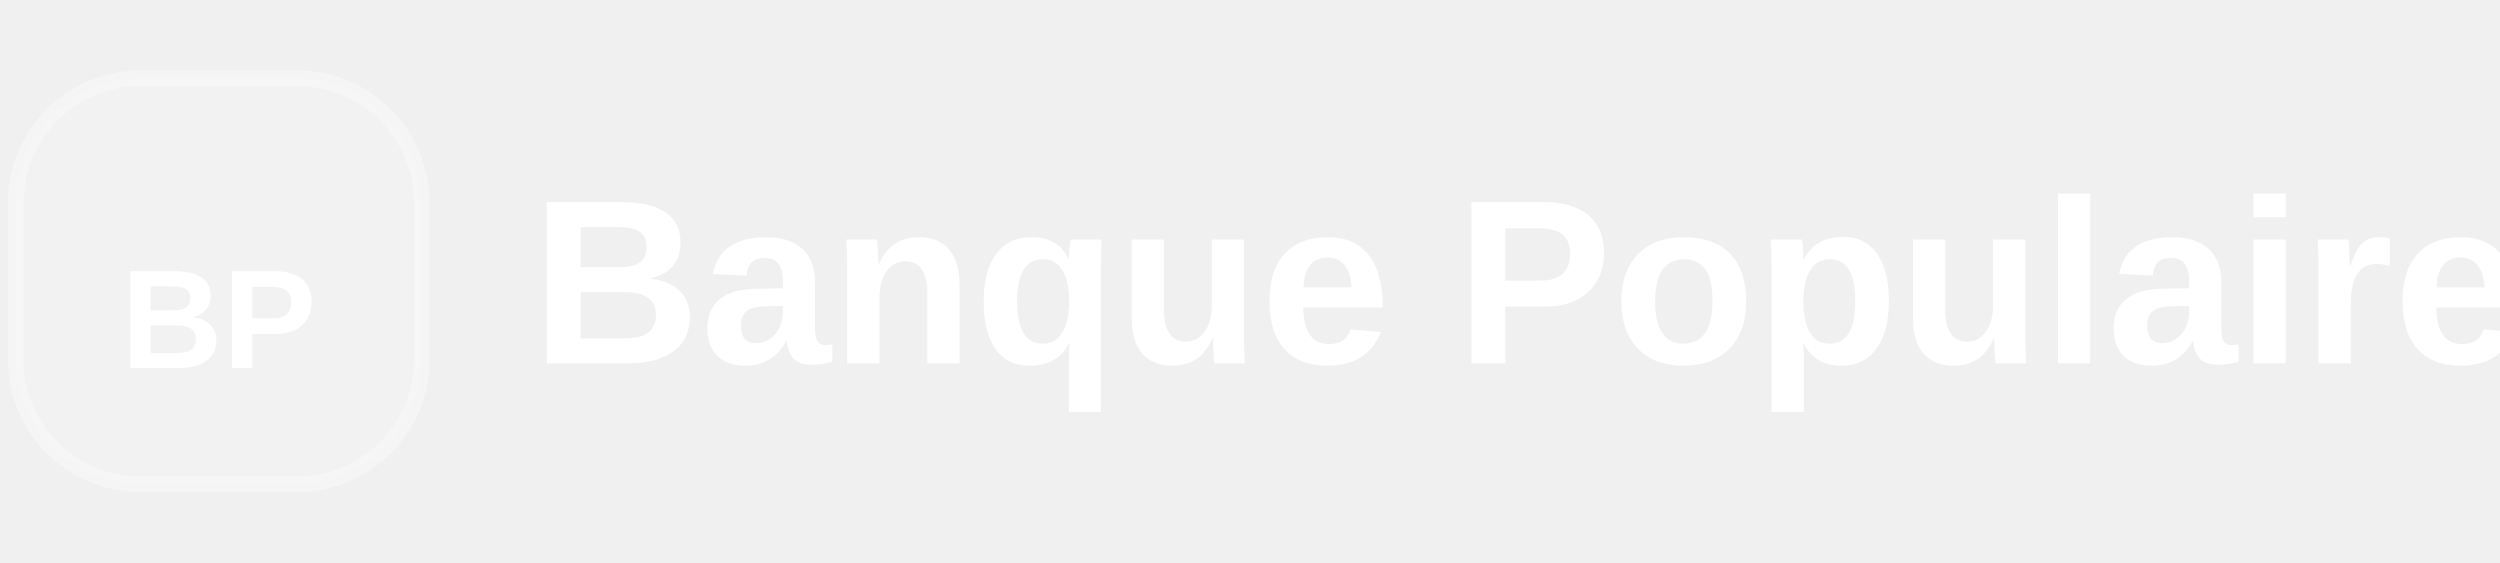
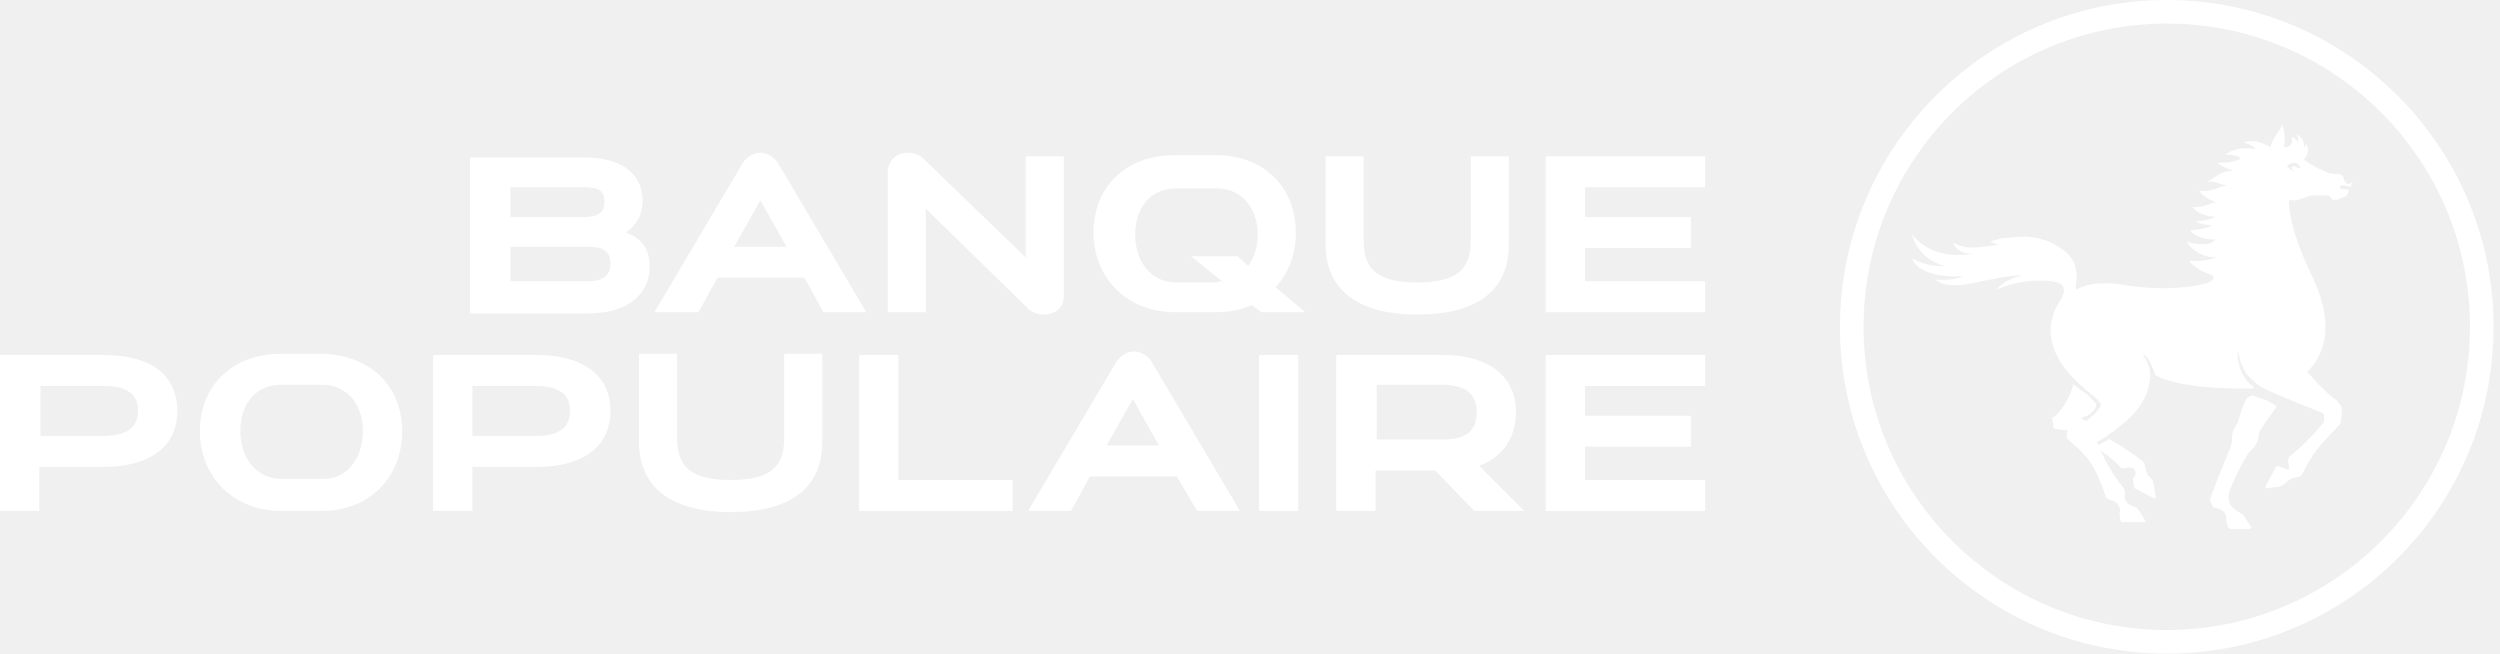
- <svg xmlns="http://www.w3.org/2000/svg" width="320" height="72" viewBox="0 0 320 72" fill="none">
-   <rect x="2" y="10" width="52" height="52" rx="16" fill="white" fill-opacity="0.16" stroke="white" stroke-opacity="0.32" stroke-width="2" />
-   <text x="28" y="42" text-anchor="middle" dominant-baseline="middle" fill="white" font-family="Poppins, Arial, sans-serif" font-size="18" font-weight="700" letter-spacing="0">BP</text>
-   <text x="68" y="38" dominant-baseline="middle" fill="white" font-family="Poppins, Arial, sans-serif" font-size="30" font-weight="700" letter-spacing="0">Banque Populaire</text>
+ <svg xmlns="http://www.w3.org/2000/svg" width="153" height="40" viewBox="0 0 153 40" fill="none">
+   <path d="M39.762 16.338C39.762 18.013 38.379 19.178 36.048 19.178H28.766V9.638H35.83C38.014 9.638 39.325 10.658 39.325 12.26C39.325 13.134 38.961 13.789 38.306 14.226C39.325 14.591 39.762 15.319 39.762 16.338ZM31.242 13.28H35.757C36.631 13.28 36.995 12.988 36.995 12.333C36.995 11.678 36.631 11.459 35.757 11.459H31.242V13.28ZM37.359 16.12C37.359 15.392 36.922 15.1 35.975 15.1H31.242V17.212H35.975C36.922 17.212 37.359 16.848 37.359 16.12Z" fill="white" />
+   <path d="M49.229 16.994H43.913L42.747 19.106H40.053L45.442 10.002C45.66 9.638 46.097 9.347 46.534 9.347C46.971 9.347 47.408 9.638 47.627 10.002L53.016 19.106H50.394L49.229 16.994ZM48.136 15.1L46.534 12.26L44.932 15.1H48.136Z" fill="white" />
+   <path d="M62.776 9.566H65.106V18.086C65.106 18.814 64.596 19.251 63.868 19.251C63.504 19.251 63.14 19.106 62.922 18.887L56.658 12.77V19.106H54.328V10.585C54.328 9.857 54.838 9.347 55.566 9.347C55.93 9.347 56.294 9.493 56.513 9.711L62.776 15.756V9.566Z" fill="white" />
+   <path d="M77.192 19.106L76.609 18.669C75.954 18.96 75.226 19.106 74.425 19.106H71.876C69.036 19.106 66.924 17.067 66.924 14.226C66.924 11.459 68.89 9.493 71.876 9.493H74.425C77.338 9.493 79.304 11.459 79.304 14.226C79.304 15.537 78.867 16.702 78.066 17.576L79.887 19.106H77.192ZM74.789 17.212L72.895 15.683H75.736L76.391 16.265C76.755 15.756 76.974 15.1 76.974 14.372C76.974 12.697 75.954 11.532 74.498 11.532H71.949C70.492 11.532 69.473 12.624 69.473 14.372C69.473 16.047 70.492 17.285 71.949 17.285H74.498C74.57 17.212 74.716 17.212 74.789 17.212Z" fill="white" />
+   <path d="M92.342 9.566V14.955C92.342 17.795 90.376 19.251 86.734 19.251C83.093 19.251 81.127 17.722 81.127 14.955V9.566H83.457V14.736C83.457 16.557 84.404 17.285 86.734 17.285C89.065 17.285 90.012 16.557 90.012 14.736V9.566H92.342Z" fill="white" />
+   <path d="M97.001 13.28H103.482V15.173H97.001V17.212H104.356V19.106H94.598V9.566H104.356V11.459H97.001V13.28Z" fill="white" />
+   <path d="M10.851 25.15C10.851 27.335 9.176 28.573 6.336 28.573H2.403V31.267H0V21.727H6.336C9.249 21.727 10.851 22.965 10.851 25.15ZM8.448 25.15C8.448 24.131 7.792 23.621 6.336 23.621H2.476V26.679H6.336C7.719 26.679 8.448 26.17 8.448 25.15Z" fill="white" />
+   <path d="M24.615 26.388C24.615 29.228 22.576 31.267 19.735 31.267H17.186C14.346 31.267 12.234 29.228 12.234 26.388C12.234 23.621 14.201 21.654 17.186 21.654H19.735C22.648 21.727 24.615 23.621 24.615 26.388ZM22.211 26.388C22.211 24.713 21.192 23.548 19.735 23.548H17.186C15.73 23.548 14.71 24.64 14.71 26.388C14.71 28.063 15.73 29.301 17.186 29.301H19.735C21.192 29.374 22.211 28.063 22.211 26.388Z" fill="white" />
+   <path d="M37.359 25.15C37.359 27.335 35.684 28.573 32.844 28.573H28.911V31.267H26.508V21.727H32.844C35.684 21.727 37.359 22.965 37.359 25.15ZM34.883 25.15C34.883 24.131 34.227 23.621 32.771 23.621H28.911V26.679H32.771C34.227 26.679 34.883 26.17 34.883 25.15Z" fill="white" />
+   <path d="M50.322 21.654V27.044C50.322 29.884 48.356 31.34 44.715 31.34C41.074 31.34 39.107 29.811 39.107 27.044V21.654H41.438V26.825C41.438 28.646 42.385 29.374 44.715 29.374C47.045 29.374 47.992 28.646 47.992 26.825V21.654H50.322Z" fill="white" />
+   <path d="M61.972 29.374V31.267H52.578V21.727H54.981V29.374H61.972Z" fill="white" />
+   <path d="M72.023 29.155H66.707L65.542 31.267H62.92L68.309 22.164C68.527 21.8 68.964 21.509 69.401 21.509C69.838 21.509 70.275 21.8 70.494 22.164L75.883 31.267H73.261L72.023 29.155ZM70.931 27.262L69.329 24.422L67.726 27.262H70.931Z" fill="white" />
+   <path d="M79.452 21.727H77.049V31.267H79.452V21.727Z" fill="white" />
+   <path d="M90.52 28.5L93.288 31.267H90.229L87.826 28.791H84.184V31.267H81.781V21.727H88.335C91.103 21.727 92.778 23.038 92.778 25.223C92.778 26.752 91.977 27.99 90.52 28.5ZM88.263 26.898C89.719 26.898 90.375 26.388 90.375 25.223C90.375 24.131 89.719 23.548 88.263 23.548H84.257V26.898H88.263Z" fill="white" />
+   <path d="M97.001 25.441H103.482V27.335H97.001V29.374H104.356V31.267H94.598V21.727H104.356V23.621H97.001V25.441Z" fill="white" />
+   <path d="M132.605 40C121.609 40 112.605 31.065 112.605 20C112.605 9.003 121.54 0 132.605 0C143.602 0 152.605 8.935 152.605 20C152.605 31.065 143.671 40 132.605 40ZM132.605 1.443C122.365 1.443 114.049 9.759 114.049 20C114.049 30.241 122.365 38.557 132.605 38.557C142.846 38.557 151.162 30.241 151.162 20C151.162 9.759 142.846 1.443 132.605 1.443Z" fill="white" />
+   <path d="M131.712 29.347C131.643 29.278 131.437 29.141 131.368 28.866C131.299 28.729 131.299 28.385 131.162 28.247C130.543 27.766 129.925 27.354 129.1 26.873C128.825 27.01 128.482 27.216 128.207 27.354C128.688 27.629 129.238 28.041 129.787 28.591C129.856 28.66 129.925 28.66 130.062 28.66C130.2 28.591 130.406 28.591 130.543 28.66C130.75 28.797 130.75 29.072 130.543 29.278V29.347C130.543 29.553 130.612 29.691 130.612 29.828C130.612 29.828 130.612 29.897 130.681 29.897L131.849 30.515C131.918 30.515 131.987 30.515 131.918 30.447C131.849 29.691 131.781 29.485 131.712 29.347C131.781 29.347 131.781 29.347 131.712 29.347ZM137.829 24.192C137.691 24.261 137.485 24.33 137.416 24.536C137.21 25.017 137.073 25.43 136.935 25.911C136.66 26.254 136.592 26.529 136.592 27.01C136.592 27.354 136.179 28.041 135.286 30.447C135.286 30.515 135.217 30.584 135.286 30.653C135.286 30.722 135.354 30.859 135.423 30.997L135.492 31.065C135.561 31.065 135.698 31.065 135.698 31.134C135.836 31.134 136.179 31.271 136.248 31.615C136.248 31.684 136.248 31.821 136.248 31.821C136.248 31.89 136.317 32.096 136.385 32.302L136.454 32.371H137.691C137.76 32.371 137.829 32.302 137.76 32.234C137.485 31.821 137.416 31.753 137.279 31.478C136.798 31.271 136.66 31.065 136.523 30.928C136.385 30.722 136.385 30.515 136.385 30.378C136.454 29.691 137.485 27.835 137.691 27.629C138.035 27.354 138.104 27.148 138.172 26.942C138.241 26.735 138.241 26.598 138.241 26.529C138.31 26.254 138.997 25.361 139.341 24.88C138.722 24.399 138.31 24.399 137.829 24.192ZM143.602 11.203C143.464 11.065 143.464 11.065 143.464 10.997C143.396 10.79 143.396 10.722 143.327 10.722C143.258 10.722 143.189 10.653 143.121 10.653C142.915 10.653 142.708 10.653 142.502 10.584C141.471 10.172 140.99 9.759 140.99 9.759C141.128 9.622 141.403 9.278 141.128 8.797C141.128 8.935 141.059 9.003 140.99 9.003C141.059 8.591 140.784 8.316 140.509 8.247C140.715 8.385 140.647 8.66 140.647 8.729C140.578 8.591 140.44 8.385 140.234 8.385C140.372 8.729 140.165 9.072 139.753 9.003C139.89 8.591 139.822 8.11 139.684 7.629C139.478 8.11 139.203 8.247 138.928 9.003C138.722 8.866 137.966 8.454 137.348 8.729C137.554 8.797 137.966 8.935 138.035 9.141C137.416 9.003 136.66 9.072 136.179 9.485C136.523 9.416 137.004 9.553 137.141 9.691C136.866 9.897 136.317 9.966 135.698 9.966C135.836 10.103 136.385 10.378 136.729 10.447C135.836 10.447 135.629 10.859 135.08 11.134C135.698 11.065 135.904 11.34 136.317 11.34C135.629 11.478 135.354 11.753 134.598 11.684C134.736 11.959 135.354 12.302 135.629 12.371C135.217 12.44 134.667 12.784 134.186 12.646C134.392 13.058 135.148 13.265 135.561 13.265C135.492 13.402 134.736 13.54 134.392 13.54C134.53 13.746 135.217 13.746 135.354 13.814C135.217 13.952 134.323 14.089 134.049 14.089C134.255 14.502 135.148 14.708 135.561 14.639C135.423 15.052 134.323 14.983 133.842 14.777C134.049 15.258 134.873 15.808 135.629 15.739C135.286 15.945 134.392 16.014 133.98 15.945C134.117 16.22 134.736 16.632 135.217 16.77C135.629 16.907 135.492 17.182 135.08 17.32C133.636 17.732 131.437 17.732 129.719 17.388C129.238 17.32 128.55 17.32 128.069 17.388C127.726 17.457 127.451 17.526 127.176 17.663C127.038 17.732 127.038 17.663 127.038 17.457C127.107 17.113 127.107 16.77 127.038 16.426C126.901 15.67 126.214 15.189 125.526 14.845C124.908 14.57 124.152 14.433 123.464 14.502C123.189 14.502 122.915 14.57 122.64 14.57C122.502 14.57 122.021 14.708 121.815 14.777C121.952 14.845 122.021 14.914 122.365 14.983C121.403 15.052 120.44 15.395 119.547 14.845C119.684 15.395 120.303 15.533 120.715 15.533C118.31 15.945 117.141 14.57 117.004 14.296C117.348 15.739 118.653 16.22 119.066 16.289C118.791 16.289 118.035 16.357 117.004 15.808C117.554 17.113 120.028 16.907 120.165 16.907C120.028 16.976 119.409 17.182 118.447 17.113C119.616 18.007 121.471 16.907 123.877 16.838C123.396 16.907 122.64 17.182 122.159 17.732C123.739 17.045 125.114 17.182 125.251 17.182C126.557 17.251 126.488 17.801 125.939 18.625C125.732 18.969 125.595 19.381 125.526 19.794C125.389 20.825 125.801 21.856 126.42 22.612C126.626 22.887 126.901 23.162 127.176 23.436C127.588 23.78 127.863 24.055 128.069 24.192C128.55 24.605 128.619 24.742 128.55 24.88C128.344 25.223 128 25.498 127.657 25.773L127.519 25.704C127.382 25.636 127.382 25.567 127.382 25.567C127.588 25.498 127.932 25.43 128.207 25.017C128.275 24.948 128.275 24.88 128.275 24.742C128.275 24.674 128.138 24.536 128 24.399C128 24.399 128 24.399 127.932 24.33C127.863 24.261 127.794 24.192 127.726 24.124C127.519 23.986 127.176 23.78 126.901 23.505C126.488 24.88 125.801 25.498 125.595 25.567C125.595 25.567 125.526 25.636 125.595 25.636C125.595 25.704 125.664 25.911 125.664 26.117C125.664 26.186 125.732 26.254 125.801 26.254C126.007 26.254 126.145 26.323 126.42 26.323C126.488 26.323 126.488 26.323 126.557 26.323C126.488 26.46 126.488 26.598 126.488 26.804C126.488 26.873 126.488 26.873 126.557 26.873C126.763 27.079 127.176 27.423 127.382 27.629C127.863 28.179 128.207 28.454 128.894 30.447C128.894 30.515 129.031 30.515 129.1 30.584C129.787 30.722 129.787 31.271 129.719 31.409C129.719 31.409 129.719 31.409 129.719 31.478C129.719 31.684 129.787 31.821 129.787 31.89C129.787 31.89 129.787 31.959 129.856 31.959H131.231C131.299 31.959 131.299 31.89 131.299 31.89C131.025 31.409 130.887 31.203 130.75 31.065C130.612 30.997 130.2 30.928 130.062 30.584C129.994 30.447 129.994 30.378 130.062 30.241C130.062 30.172 129.994 29.966 129.994 29.897C129.1 28.866 128.482 27.423 128.344 27.079C128.344 27.01 128.344 27.01 128.344 27.01C128.344 27.01 128.344 27.01 128.413 27.01C128.688 26.873 128.894 26.735 129.238 26.46C129.375 26.392 129.444 26.323 129.512 26.254C130.475 25.567 130.956 24.948 131.299 24.261C131.506 23.849 131.643 23.093 131.574 22.68C131.506 22.268 131.299 21.924 131.162 21.718C131.162 21.718 131.162 21.649 131.231 21.718C131.574 21.924 131.849 22.818 131.918 22.955C131.918 22.955 133.018 23.78 137.279 23.78C137.416 23.78 137.554 23.78 137.691 23.78C137.76 23.78 137.897 23.78 137.966 23.711C137.897 23.643 137.76 23.574 137.691 23.505C137.416 23.23 137.21 22.887 137.073 22.474C137.004 22.268 136.935 21.856 136.935 21.649C136.935 21.512 137.004 21.512 137.004 21.649C137.073 21.856 137.073 22.131 137.21 22.337C137.348 22.68 137.485 22.955 137.76 23.162C137.966 23.368 138.241 23.643 138.585 23.78C138.653 23.849 138.722 23.849 138.86 23.918C140.234 24.536 141.196 24.88 142.159 25.292C142.159 25.292 142.227 25.361 142.227 25.43C142.227 25.43 142.227 25.567 142.227 25.773C142.227 25.842 142.159 25.911 142.159 25.911C141.403 26.804 140.99 27.216 140.165 27.904C140.097 27.973 140.028 28.041 140.028 28.179C140.028 28.385 140.097 28.454 140.097 28.591C140.097 28.729 140.028 28.729 139.959 28.729C139.822 28.66 139.616 28.591 139.409 28.522C139.341 28.522 139.341 28.522 139.272 28.591L138.653 29.759C138.653 29.828 138.653 29.897 138.722 29.897C138.997 29.828 139.341 29.828 139.547 29.759C139.891 29.691 139.891 29.347 140.509 29.21C140.578 29.21 140.715 29.21 140.853 29.072C140.921 28.935 141.128 28.591 141.265 28.316C141.471 28.041 141.54 27.835 141.609 27.766C142.021 27.216 142.09 27.148 143.189 25.979L143.258 25.842C143.258 25.636 143.327 25.361 143.327 25.086C143.327 24.948 143.258 24.88 143.258 24.811C143.258 24.811 143.052 24.605 143.052 24.536C142.227 23.986 141.471 23.024 141.196 22.749L141.265 22.68C141.265 22.68 141.265 22.68 141.334 22.612C141.54 22.405 141.746 22.131 141.884 21.856C142.708 20.275 142.227 18.488 141.54 16.976C139.891 13.608 140.097 12.234 140.097 12.234C140.647 12.371 141.059 12.027 141.471 11.959H142.502C142.571 12.027 142.708 12.165 142.777 12.234C142.846 12.234 142.915 12.234 142.983 12.234C143.052 12.234 143.189 12.165 143.327 12.096L143.533 12.027C143.533 12.027 143.602 12.027 143.602 11.959C143.671 11.89 143.739 11.753 143.739 11.684V11.615C143.602 11.615 143.327 11.546 143.258 11.546C143.189 11.546 143.189 11.34 143.258 11.34C143.396 11.34 143.739 11.409 143.808 11.409H143.877C143.877 11.34 143.945 11.203 144.014 11.134C143.671 11.34 143.671 11.271 143.602 11.203ZM140.44 10.172C140.234 10.172 140.234 10.241 140.234 10.241C140.234 10.309 140.303 10.378 140.44 10.447C140.234 10.447 140.165 10.378 139.959 10.172C140.097 10.034 140.234 9.966 140.44 9.966C140.715 9.966 140.784 10.309 140.784 10.309C140.784 10.309 140.509 10.241 140.44 10.172Z" fill="white" />
</svg>
